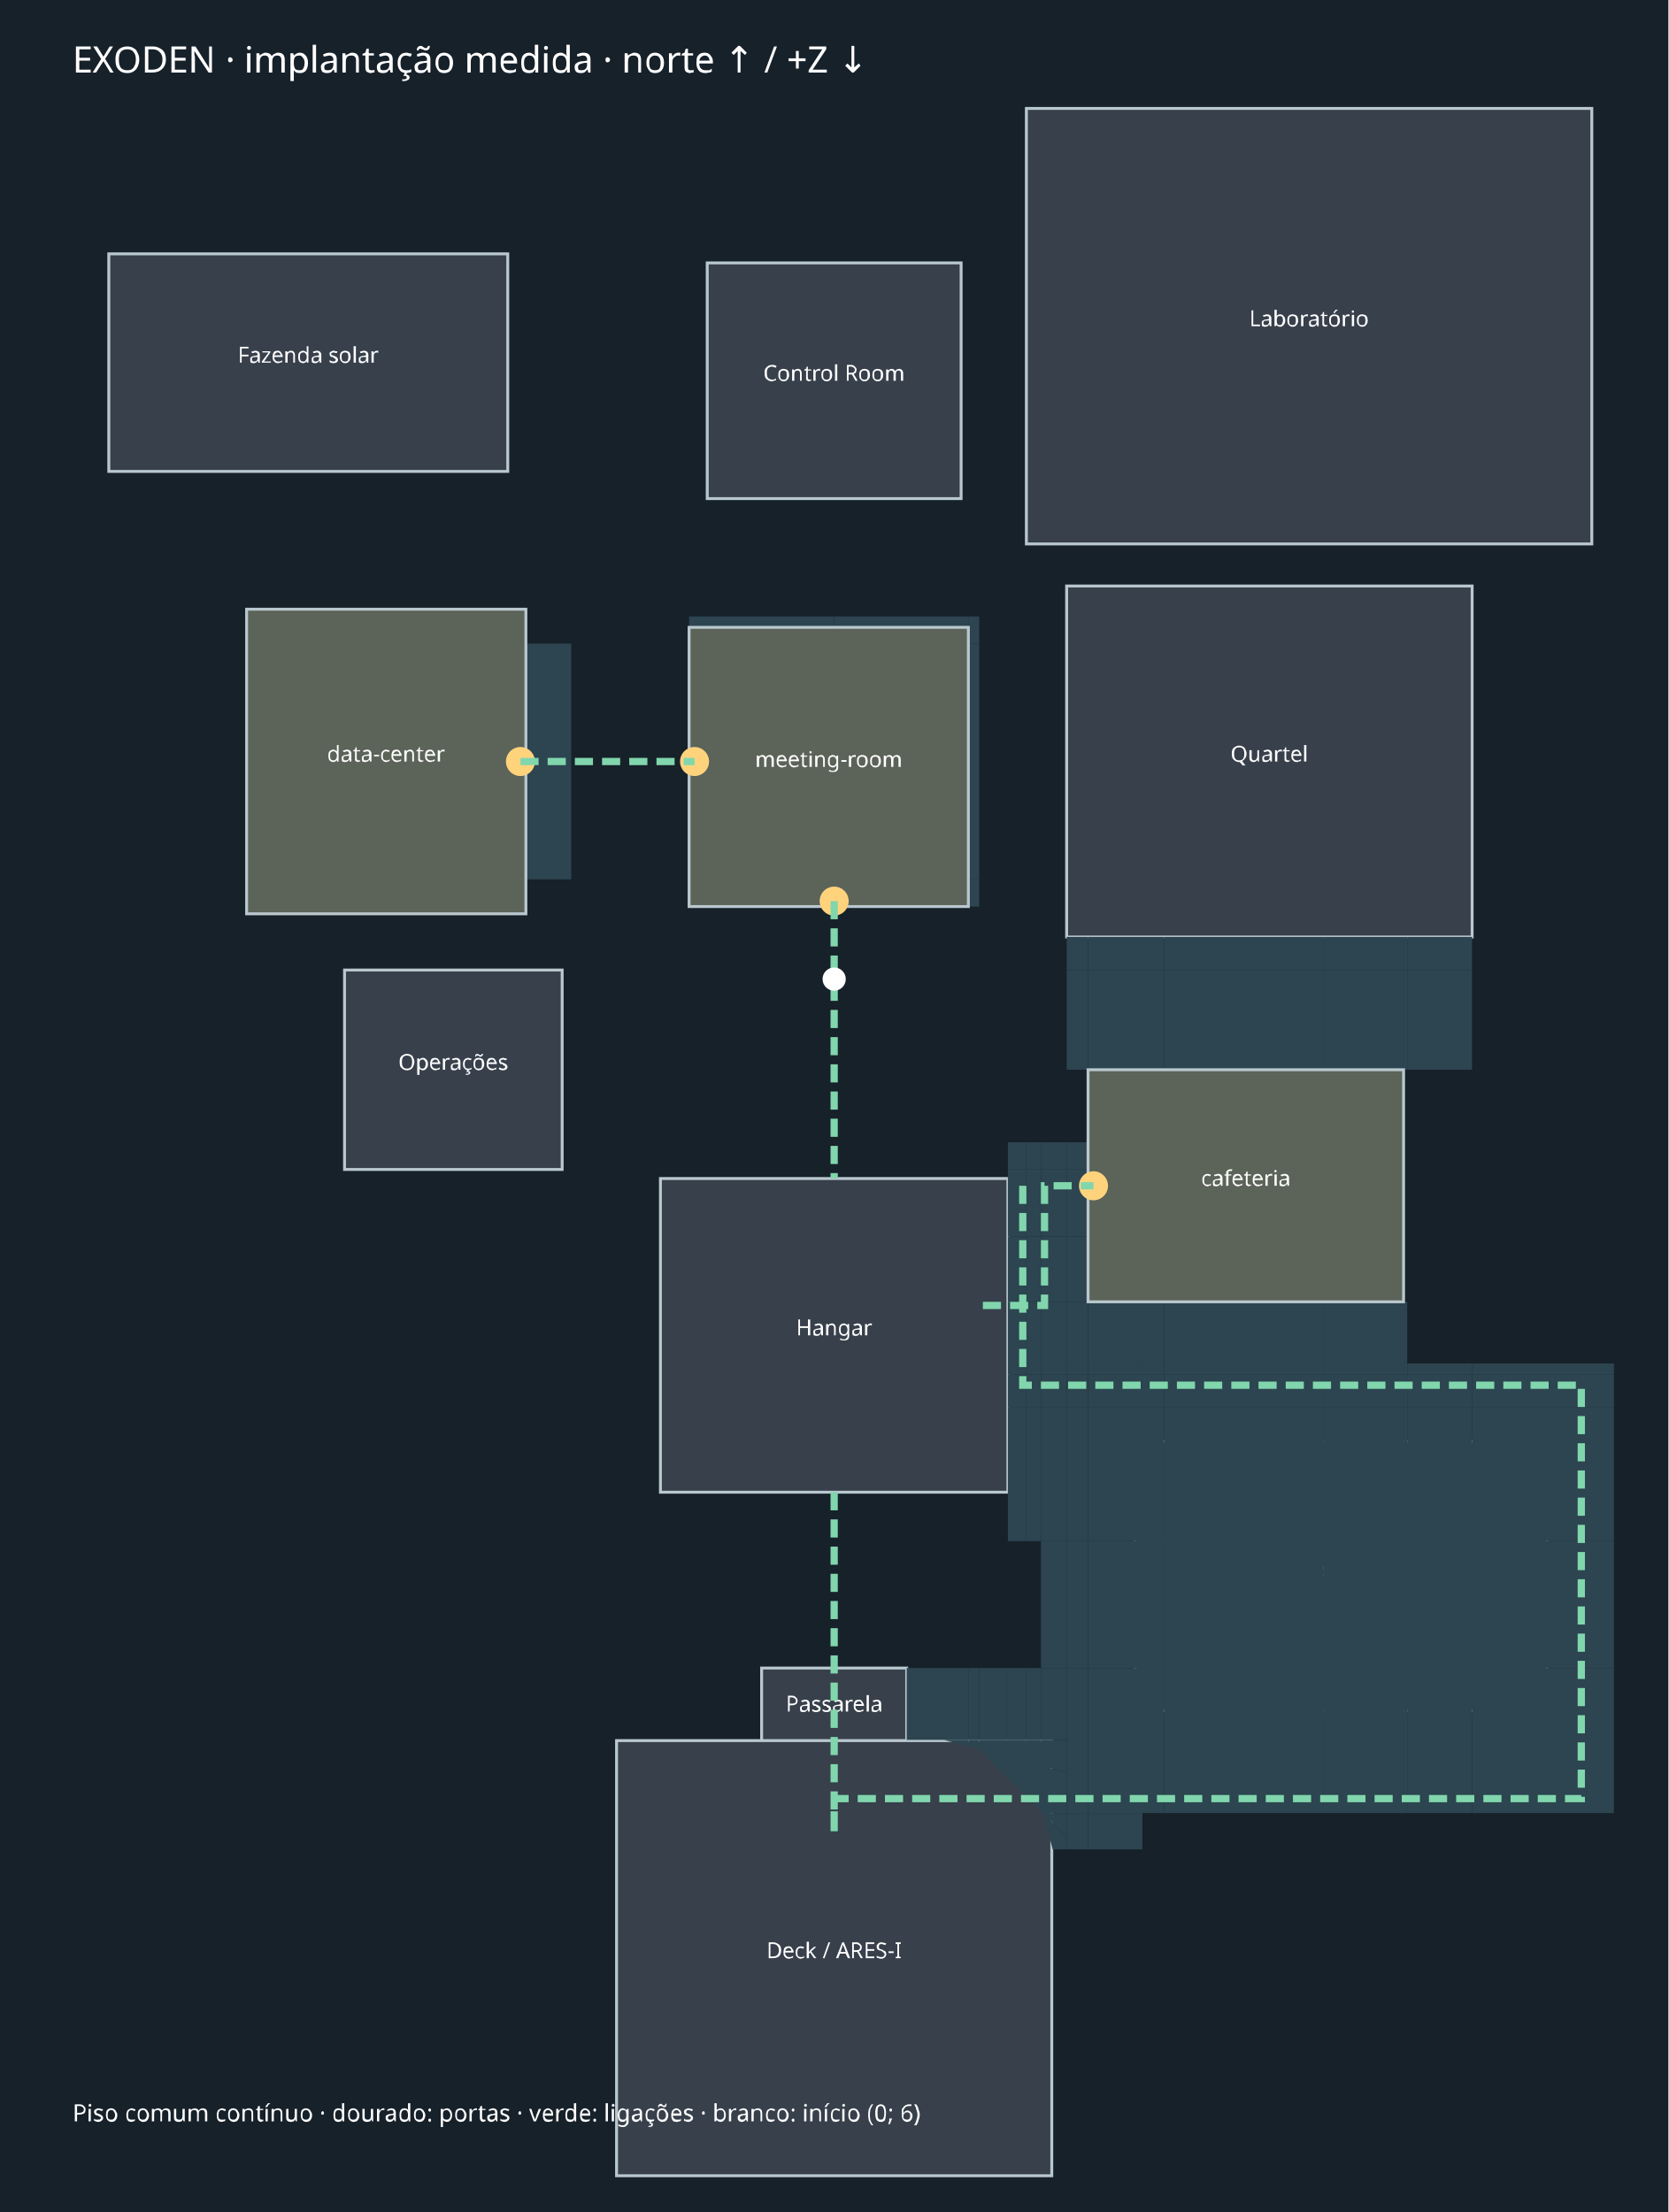
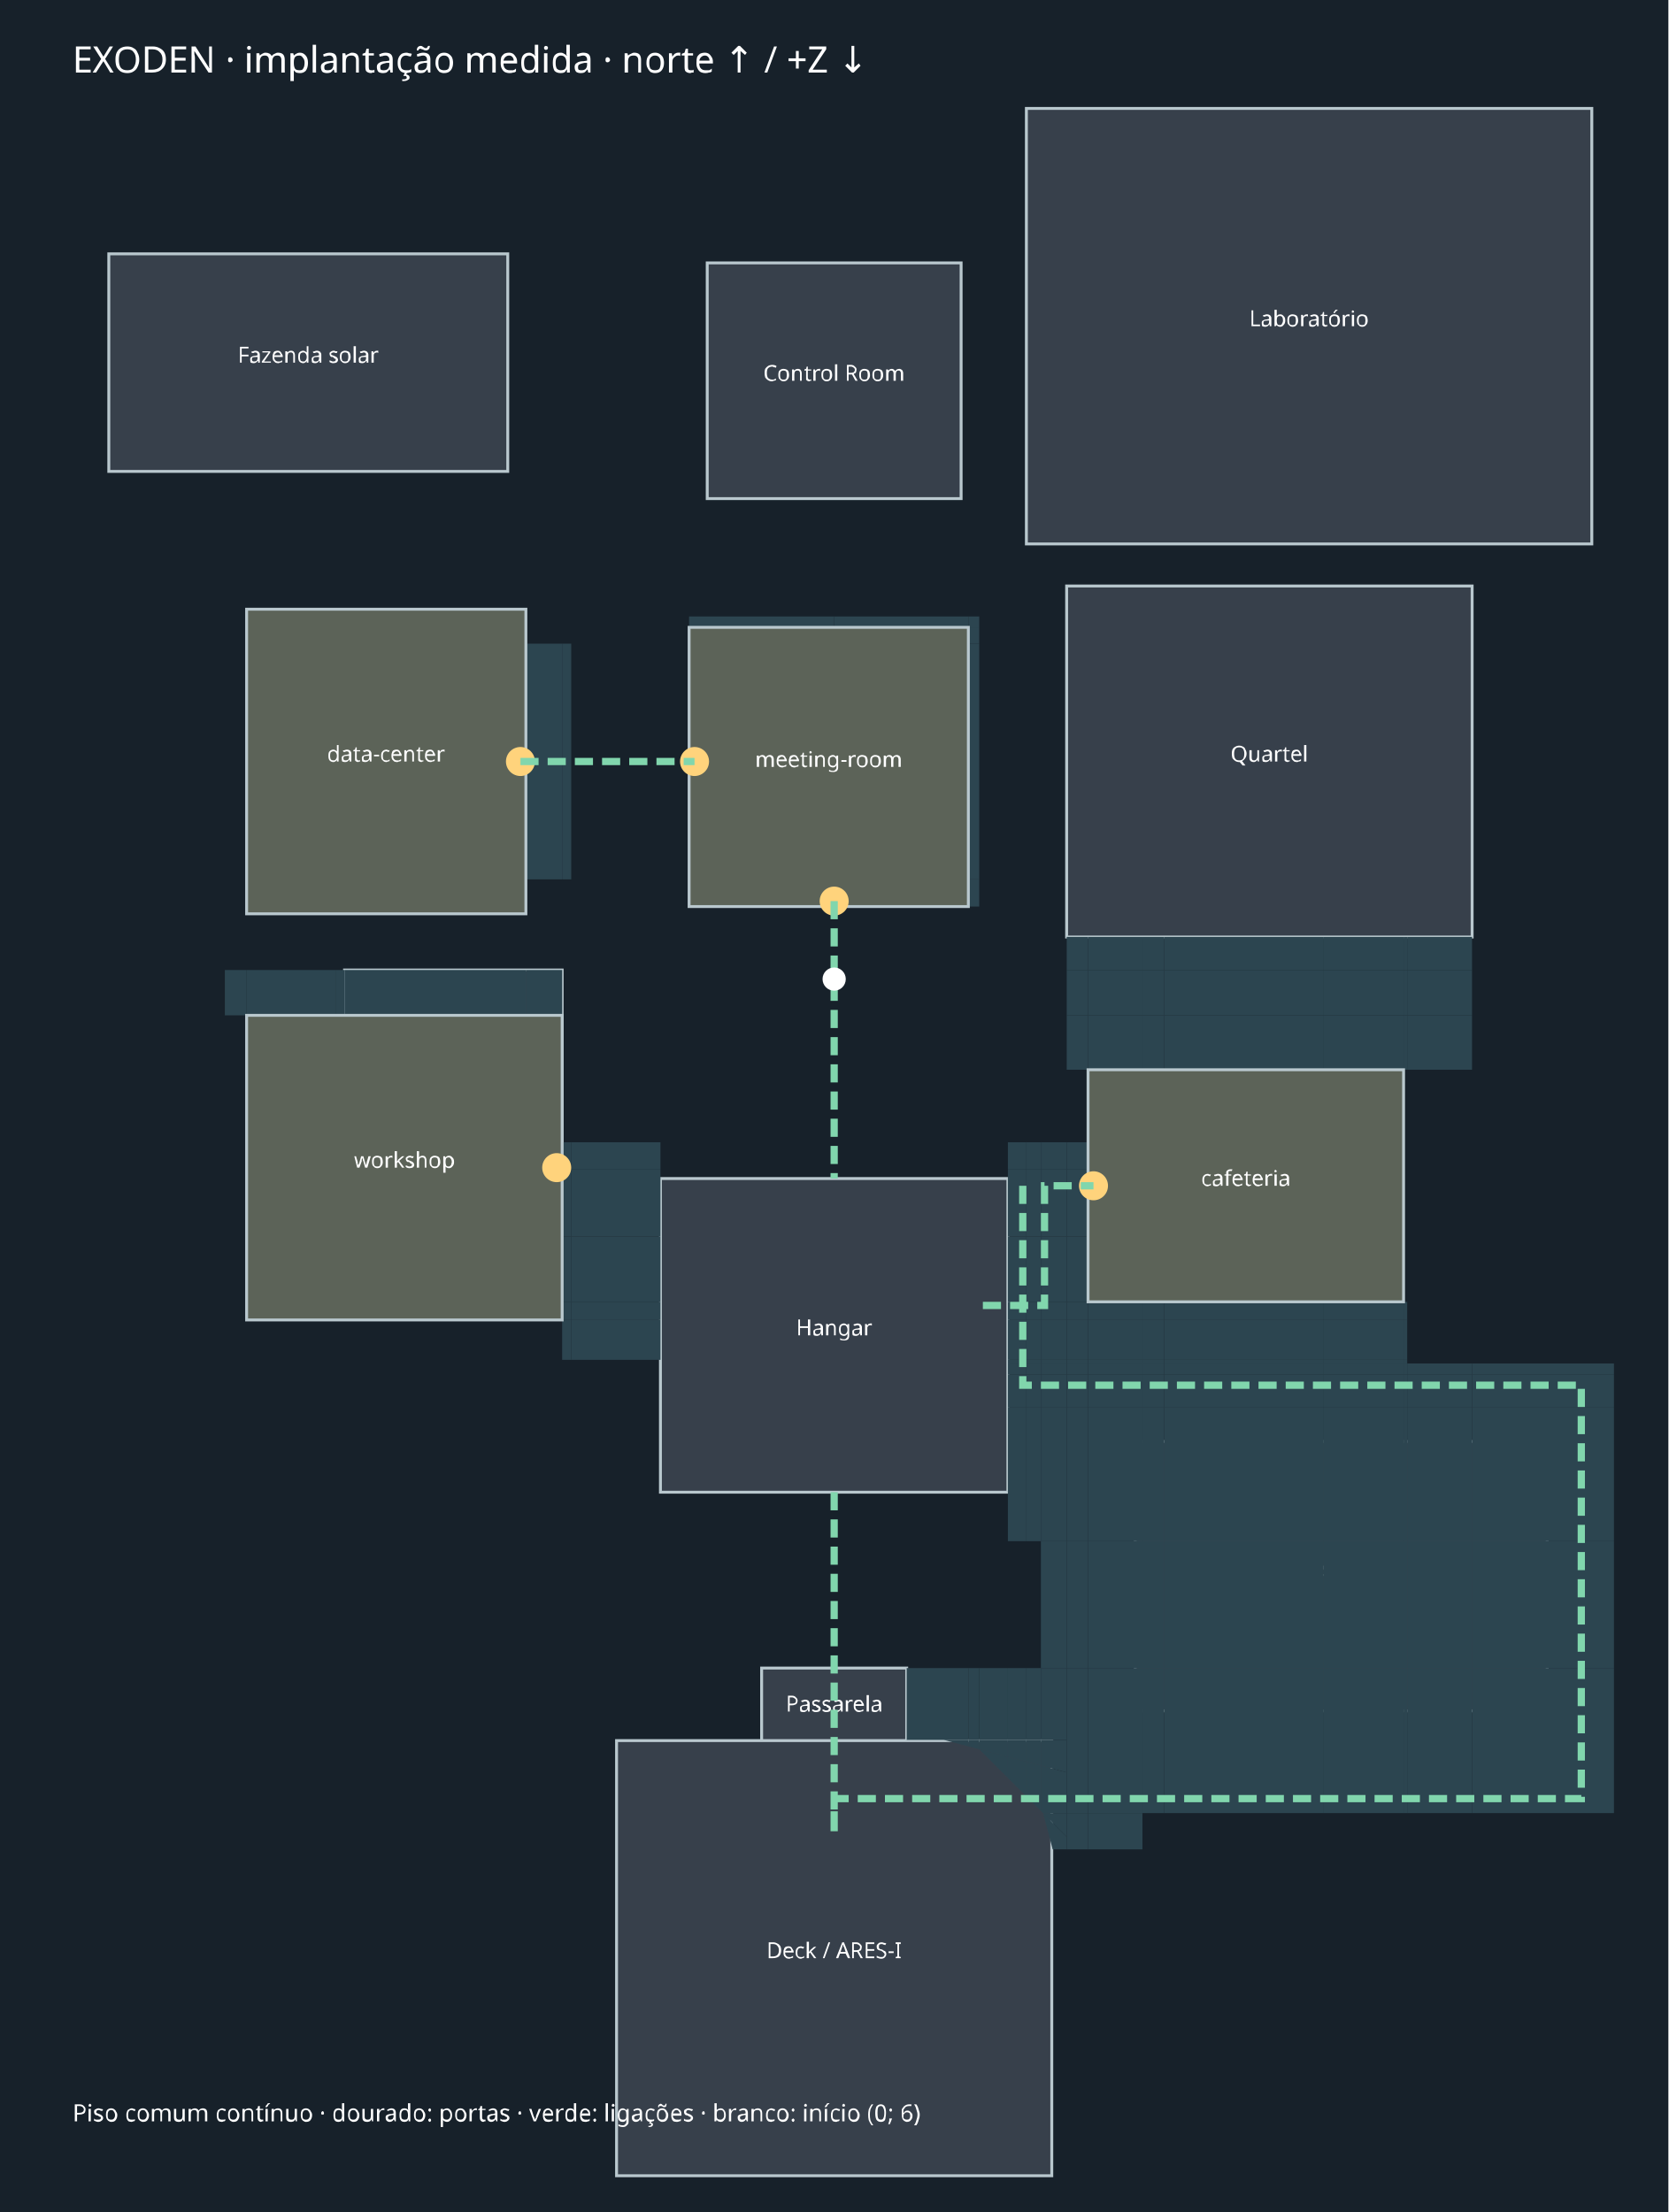
<svg xmlns="http://www.w3.org/2000/svg" viewBox="-23 -21 46 61" width="920" height="1220">
  <rect x="-23" y="-21" width="46" height="61" fill="#17212a" />
  <g font-family="sans-serif">
    <text x="-21" y="-19" fill="#fff" font-size="1">EXODEN · implantação medida · norte ↑ / +Z ↓</text>
    <rect x="-3.5" y="-13.75" width="7" height="6.5" fill="#37404b" stroke="#b9c8ce" stroke-width=".08" />
    <text x="0" y="-10.5" text-anchor="middle" font-size=".6" fill="#fff">Control Room</text>
    <rect x="5.3" y="-18.01" width="15.59" height="12.01" fill="#37404b" stroke="#b9c8ce" stroke-width=".08" />
    <text x="13.095" y="-12.005" text-anchor="middle" font-size=".6" fill="#fff">Laboratório</text>
    <rect x="6.41" y="-4.84" width="11.18" height="9.68" fill="#37404b" stroke="#b9c8ce" stroke-width=".08" />
    <text x="12" y="0" text-anchor="middle" font-size=".6" fill="#fff">Quartel</text>
    <rect x="-13.5" y="5.75" width="6" height="5.5" fill="#37404b" stroke="#b9c8ce" stroke-width=".08" />
    <text x="-10.5" y="8.5" text-anchor="middle" font-size=".6" fill="#fff">Operações</text>
    <rect x="-4.79" y="11.5" width="9.58" height="8.65" fill="#37404b" stroke="#b9c8ce" stroke-width=".08" />
    <text x="0" y="15.825" text-anchor="middle" font-size=".6" fill="#fff">Hangar</text>
    <rect x="8.3" y="18.75" width="11.36" height="7.43" fill="#37404b" stroke="#b9c8ce" stroke-width=".08" />
    <text x="13.98" y="22.465" text-anchor="middle" font-size=".6" fill="#fff">Estufa</text>
    <rect x="-20" y="-14" width="11" height="6" fill="#37404b" stroke="#b9c8ce" stroke-width=".08" />
    <text x="-14.5" y="-11" text-anchor="middle" font-size=".6" fill="#fff">Fazenda solar</text>
    <rect x="-2" y="25" width="4" height="2.4" fill="#37404b" stroke="#b9c8ce" stroke-width=".08" />
    <text x="0" y="26.2" text-anchor="middle" font-size=".6" fill="#fff">Passarela</text>
    <rect x="-6" y="27" width="12" height="12" fill="#37404b" stroke="#b9c8ce" stroke-width=".08" />
    <text x="0" y="33" text-anchor="middle" font-size=".6" fill="#fff">Deck / ARES-I</text>
+     <polygon points="-16.8,5.75 -16.2,5.75 -16.2,7 -16.8,7" fill="#2c4550" />
+     <polygon points="-16.2,-4.2 -16.2,-4.2 -16.2,-4 -16.2,-4" fill="#2c4550" />
+     <polygon points="-16.2,-4 -16.2,-4 -16.2,-3.7 -16.2,-3.7" fill="#2c4550" />
+     <polygon points="-16.2,-3.7 -16.2,-3.7 -16.2,-3.25 -16.2,-3.25" fill="#2c4550" />
+     <polygon points="-16.2,-3.25 -16.2,-3.25 -16.2,3.25 -16.2,3.25" fill="#2c4550" />
+     <polygon points="-16.2,3.25 -16.2,3.25 -16.2,4 -16.2,4" fill="#2c4550" />
+     <polygon points="-16.2,4 -16.2,4 -16.2,4.2 -16.2,4.2" fill="#2c4550" />
+     <polygon points="-16.2,5.75 -16.2,5.75 -16.2,7 -16.2,7" fill="#2c4550" />
    <polygon points="-16.2,-4.2 -13.75,-4.2 -13.75,-4 -16.2,-4" fill="#2c4550" />
    <polygon points="-16.2,-4 -13.75,-4 -13.75,-3.7 -16.2,-3.7" fill="#2c4550" />
    <polygon points="-16.2,-3.7 -13.75,-3.7 -13.75,-3.25 -16.2,-3.25" fill="#2c4550" />
    <polygon points="-16.2,-3.25 -13.75,-3.25 -13.75,3.25 -16.2,3.25" fill="#2c4550" />
    <polygon points="-16.2,3.25 -13.75,3.25 -13.75,4 -16.2,4" fill="#2c4550" />
    <polygon points="-16.2,4 -13.75,4 -13.75,4.2 -16.2,4.2" fill="#2c4550" />
-     <polygon points="-13.75,-4.2 -8.5,-4.2 -8.5,-4 -13.75,-4" fill="#2c4550" />
-     <polygon points="-13.75,-4 -8.5,-4 -8.5,-3.7 -13.75,-3.7" fill="#2c4550" />
-     <polygon points="-13.75,-3.7 -8.5,-3.7 -8.5,-3.25 -13.75,-3.25" fill="#2c4550" />
-     <polygon points="-13.75,-3.25 -8.5,-3.25 -8.5,3.25 -13.75,3.25" fill="#2c4550" />
-     <polygon points="-13.75,3.25 -8.5,3.25 -8.5,4 -13.75,4" fill="#2c4550" />
-     <polygon points="-13.75,4 -8.5,4 -8.5,4.2 -13.75,4.2" fill="#2c4550" />
-     <polygon points="-8.5,-3.25 -7.25,-3.25 -7.25,3.25 -8.5,3.25" fill="#2c4550" />
+     <polygon points="-16.2,5.75 -13.75,5.75 -13.75,7 -16.2,7" fill="#2c4550" />
+     <polygon points="-16.2,7 -13.75,7 -13.75,8.5 -16.2,8.5" fill="#2c4550" />
+     <polygon points="-16.2,8.5 -13.75,8.5 -13.75,10.5 -16.2,10.5" fill="#2c4550" />
+     <polygon points="-16.2,10.5 -13.75,10.5 -13.75,11.25 -16.2,11.25" fill="#2c4550" />
+     <polygon points="-16.2,11.25 -13.75,11.25 -13.75,13.1 -16.2,13.1" fill="#2c4550" />
+     <polygon points="-16.2,13.1 -13.75,13.1 -13.75,14.9 -16.2,14.9" fill="#2c4550" />
+     <polygon points="-16.2,14.9 -13.75,14.9 -13.75,15.4 -16.2,15.4" fill="#2c4550" />
+     <polygon points="-13.75,-4.2 -13.5,-4.2 -13.5,-4 -13.75,-4" fill="#2c4550" />
+     <polygon points="-13.75,-4 -13.5,-4 -13.5,-3.7 -13.75,-3.7" fill="#2c4550" />
+     <polygon points="-13.75,-3.7 -13.5,-3.7 -13.5,-3.25 -13.75,-3.25" fill="#2c4550" />
+     <polygon points="-13.75,-3.25 -13.5,-3.25 -13.5,3.25 -13.75,3.25" fill="#2c4550" />
+     <polygon points="-13.75,3.25 -13.5,3.25 -13.5,4 -13.75,4" fill="#2c4550" />
+     <polygon points="-13.75,4 -13.5,4 -13.5,4.2 -13.75,4.2" fill="#2c4550" />
+     <polygon points="-13.75,5.75 -13.5,5.75 -13.5,7 -13.75,7" fill="#2c4550" />
+     <polygon points="-13.75,7 -13.5,7 -13.5,8.5 -13.75,8.5" fill="#2c4550" />
+     <polygon points="-13.75,8.5 -13.5,8.5 -13.5,10.5 -13.75,10.5" fill="#2c4550" />
+     <polygon points="-13.75,10.5 -13.5,10.5 -13.5,11.25 -13.75,11.25" fill="#2c4550" />
+     <polygon points="-13.75,11.25 -13.5,11.25 -13.5,13.1 -13.75,13.1" fill="#2c4550" />
+     <polygon points="-13.75,13.1 -13.5,13.1 -13.5,14.9 -13.75,14.9" fill="#2c4550" />
+     <polygon points="-13.75,14.9 -13.5,14.9 -13.5,15.4 -13.75,15.4" fill="#2c4550" />
+     <polygon points="-13.5,-4.2 -8.5,-4.2 -8.5,-4 -13.5,-4" fill="#2c4550" />
+     <polygon points="-13.5,-4 -8.5,-4 -8.5,-3.7 -13.5,-3.7" fill="#2c4550" />
+     <polygon points="-13.5,-3.7 -8.5,-3.7 -8.5,-3.25 -13.5,-3.25" fill="#2c4550" />
+     <polygon points="-13.5,-3.25 -8.5,-3.25 -8.5,3.25 -13.5,3.25" fill="#2c4550" />
+     <polygon points="-13.5,3.25 -8.5,3.25 -8.5,4 -13.5,4" fill="#2c4550" />
+     <polygon points="-13.5,4 -8.5,4 -8.5,4.2 -13.5,4.2" fill="#2c4550" />
+     <polygon points="-13.5,5.75 -8.5,5.75 -8.5,7 -13.5,7" fill="#2c4550" />
+     <polygon points="-13.5,7 -8.5,7 -8.5,8.5 -13.5,8.5" fill="#2c4550" />
+     <polygon points="-13.5,8.5 -8.5,8.5 -8.5,10.5 -13.5,10.5" fill="#2c4550" />
+     <polygon points="-13.5,10.5 -8.5,10.5 -8.5,11.25 -13.5,11.25" fill="#2c4550" />
+     <polygon points="-13.5,11.25 -8.5,11.25 -8.5,13.1 -13.5,13.1" fill="#2c4550" />
+     <polygon points="-13.5,13.1 -8.5,13.1 -8.5,14.9 -13.5,14.9" fill="#2c4550" />
+     <polygon points="-13.5,14.9 -8.5,14.9 -8.5,15.4 -13.5,15.4" fill="#2c4550" />
+     <polygon points="-8.5,-3.25 -7.5,-3.25 -7.5,3.25 -8.5,3.25" fill="#2c4550" />
+     <polygon points="-8.5,5.75 -7.5,5.75 -7.5,7 -8.5,7" fill="#2c4550" />
+     <polygon points="-8.5,7 -7.5,7 -7.5,8.5 -8.5,8.5" fill="#2c4550" />
+     <polygon points="-8.5,8.5 -7.5,8.5 -7.5,10.5 -8.5,10.5" fill="#2c4550" />
+     <polygon points="-8.5,10.5 -7.5,10.5 -7.5,11.25 -8.5,11.25" fill="#2c4550" />
+     <polygon points="-8.5,11.25 -7.5,11.25 -7.5,13.1 -8.5,13.1" fill="#2c4550" />
+     <polygon points="-8.5,13.1 -7.5,13.1 -7.5,14.9 -8.5,14.9" fill="#2c4550" />
+     <polygon points="-8.5,14.9 -7.5,14.9 -7.5,15.4 -8.5,15.4" fill="#2c4550" />
+     <polygon points="-7.5,-3.25 -7.25,-3.25 -7.25,3.25 -7.5,3.25" fill="#2c4550" />
+     <polygon points="-7.5,10.5 -7.25,10.5 -7.25,11.25 -7.5,11.25" fill="#2c4550" />
+     <polygon points="-7.5,11.25 -7.25,11.25 -7.25,13.1 -7.5,13.1" fill="#2c4550" />
+     <polygon points="-7.5,13.1 -7.25,13.1 -7.25,14.9 -7.5,14.9" fill="#2c4550" />
+     <polygon points="-7.5,14.9 -7.25,14.9 -7.25,15.4 -7.5,15.4" fill="#2c4550" />
+     <polygon points="-7.5,15.4 -7.25,15.4 -7.25,16.5 -7.5,16.5" fill="#2c4550" />
+     <polygon points="-7.25,10.5 -4.79,10.5 -4.79,11.25 -7.25,11.25" fill="#2c4550" />
+     <polygon points="-7.25,11.25 -4.79,11.25 -4.79,13.1 -7.25,13.1" fill="#2c4550" />
+     <polygon points="-7.25,13.1 -4.79,13.1 -4.79,14.9 -7.25,14.9" fill="#2c4550" />
+     <polygon points="-7.25,14.9 -4.79,14.9 -4.79,15.4 -7.25,15.4" fill="#2c4550" />
+     <polygon points="-7.25,15.4 -4.79,15.4 -4.79,16.5 -7.25,16.5" fill="#2c4550" />
    <polygon points="-4,-4 0,-4 0,-3.7 -4,-3.7" fill="#2c4550" />
    <polygon points="-4,-3.7 0,-3.7 0,-3.25 -4,-3.25" fill="#2c4550" />
    <polygon points="-4,-3.25 0,-3.25 0,3.25 -4,3.25" fill="#2c4550" />
    <polygon points="-4,3.25 0,3.25 0,4 -4,4" fill="#2c4550" />
    <polygon points="0,-4 3.7,-4 3.7,-3.7 0,-3.7" fill="#2c4550" />
    <polygon points="0,-3.7 3.7,-3.7 3.7,-3.25 0,-3.25" fill="#2c4550" />
    <polygon points="0,-3.25 3.7,-3.25 3.7,3.25 0,3.25" fill="#2c4550" />
    <polygon points="0,3.25 3.7,3.25 3.7,4 0,4" fill="#2c4550" />
    <polygon points="2,25 3.7,25 3.7,26.98 2,26.98" fill="#2c4550" />
    <polygon points="3.7,26.98 3.7,27.16 3.02,26.98" fill="#2c4550" />
    <polygon points="3.7,-4 4,-4 4,-3.7 3.7,-3.7" fill="#2c4550" />
    <polygon points="3.7,-3.7 4,-3.7 4,-3.25 3.7,-3.25" fill="#2c4550" />
    <polygon points="3.7,-3.25 4,-3.25 4,3.25 3.7,3.25" fill="#2c4550" />
    <polygon points="3.7,3.25 4,3.25 4,4 3.7,4" fill="#2c4550" />
    <polygon points="3.7,25 4,25 4,26.98 3.7,26.98" fill="#2c4550" />
    <polygon points="4,26.98 4,27.239 3.7,27.16 3.7,26.98" fill="#2c4550" />
    <polygon points="4,27.239 4,27.241 3.998,27.239" fill="#2c4550" />
    <polygon points="4,25 4.79,25 4.79,26.98 4,26.98" fill="#2c4550" />
    <polygon points="4.79,26.98 4.79,27.448 4,27.239 4,26.98" fill="#2c4550" />
    <polygon points="4.79,27.448 4.79,28.031 4,27.241 4,27.239" fill="#2c4550" />
    <polygon points="4.79,10.5 5.3,10.5 5.3,11.25 4.79,11.25" fill="#2c4550" />
    <polygon points="4.79,11.25 5.3,11.25 5.3,13.1 4.79,13.1" fill="#2c4550" />
    <polygon points="4.79,13.1 5.3,13.1 5.3,14.9 4.79,14.9" fill="#2c4550" />
-     <polygon points="4.79,14.9 5.3,14.9 5.3,16.6 4.79,16.6" fill="#2c4550" />
+     <polygon points="4.79,14.9 5.3,14.9 5.3,15.4 4.79,15.4" fill="#2c4550" />
+     <polygon points="4.79,15.4 5.3,15.4 5.3,16.5 4.79,16.5" fill="#2c4550" />
+     <polygon points="4.79,16.5 5.3,16.5 5.3,16.6 4.79,16.6" fill="#2c4550" />
    <polygon points="4.79,16.6 5.3,16.6 5.3,16.9 4.79,16.9" fill="#2c4550" />
    <polygon points="4.79,16.9 5.3,16.9 5.3,17.8 4.79,17.8" fill="#2c4550" />
    <polygon points="4.79,17.8 5.3,17.8 5.3,21.5 4.79,21.5" fill="#2c4550" />
    <polygon points="4.79,25 5.3,25 5.3,26.98 4.79,26.98" fill="#2c4550" />
    <polygon points="5.3,26.98 5.3,27.583 4.79,27.448 4.79,26.98" fill="#2c4550" />
    <polygon points="5.3,27.583 5.3,28.541 4.79,28.031 4.79,27.448" fill="#2c4550" />
    <polygon points="5.3,10.5 5.7,10.5 5.7,11.25 5.3,11.25" fill="#2c4550" />
    <polygon points="5.3,11.25 5.7,11.25 5.7,13.1 5.3,13.1" fill="#2c4550" />
    <polygon points="5.3,13.1 5.7,13.1 5.7,14.9 5.3,14.9" fill="#2c4550" />
-     <polygon points="5.3,14.9 5.7,14.9 5.7,16.6 5.3,16.6" fill="#2c4550" />
+     <polygon points="5.3,14.9 5.7,14.9 5.7,15.4 5.3,15.4" fill="#2c4550" />
+     <polygon points="5.3,15.4 5.7,15.4 5.7,16.5 5.3,16.5" fill="#2c4550" />
+     <polygon points="5.3,16.5 5.7,16.5 5.7,16.6 5.3,16.6" fill="#2c4550" />
    <polygon points="5.3,16.6 5.7,16.6 5.7,16.9 5.3,16.9" fill="#2c4550" />
    <polygon points="5.3,16.9 5.7,16.9 5.7,17.8 5.3,17.8" fill="#2c4550" />
    <polygon points="5.3,17.8 5.7,17.8 5.7,21.5 5.3,21.5" fill="#2c4550" />
    <polygon points="5.3,25 5.7,25 5.7,26.98 5.3,26.98" fill="#2c4550" />
    <polygon points="5.7,26.98 5.7,27.689 5.3,27.583 5.3,26.98" fill="#2c4550" />
    <polygon points="5.7,27.689 5.7,28.941 5.3,28.541 5.3,27.583" fill="#2c4550" />
    <polygon points="5.7,10.5 6.412,10.5 6.412,11.25 5.7,11.25" fill="#2c4550" />
    <polygon points="5.7,11.25 6.412,11.25 6.412,13.1 5.7,13.1" fill="#2c4550" />
    <polygon points="5.7,13.1 6.412,13.1 6.412,14.9 5.7,14.9" fill="#2c4550" />
-     <polygon points="5.7,14.9 6.412,14.9 6.412,16.6 5.7,16.6" fill="#2c4550" />
+     <polygon points="5.7,14.9 6.412,14.9 6.412,15.4 5.7,15.4" fill="#2c4550" />
+     <polygon points="5.7,15.4 6.412,15.4 6.412,16.5 5.7,16.5" fill="#2c4550" />
+     <polygon points="5.7,16.5 6.412,16.5 6.412,16.6 5.7,16.6" fill="#2c4550" />
    <polygon points="5.7,16.6 6.412,16.6 6.412,16.9 5.7,16.9" fill="#2c4550" />
    <polygon points="5.7,16.9 6.412,16.9 6.412,17.8 5.7,17.8" fill="#2c4550" />
    <polygon points="5.7,17.8 6.412,17.8 6.412,21.5 5.7,21.5" fill="#2c4550" />
    <polygon points="5.7,21.5 6.412,21.5 6.412,25 5.7,25" fill="#2c4550" />
    <polygon points="5.7,25 6.412,25 6.412,26.98 5.7,26.98" fill="#2c4550" />
    <polygon points="6.412,26.98 6.412,27.878 5.7,27.689 5.7,26.98" fill="#2c4550" />
    <polygon points="6.412,27.878 6.412,29 5.759,29 5.7,28.941 5.7,27.689" fill="#2c4550" />
    <polygon points="5.759,29 6.412,29 6.412,29.653" fill="#2c4550" />
    <polygon points="5.761,29.002 6.412,29.653 6.412,30 6.025,30" fill="#2c4550" />
    <polygon points="6.02,29.98 6.025,30 6.02,30" fill="#2c4550" />
    <polygon points="6.412,4.838 7,4.838 7,5.75 6.412,5.75" fill="#2c4550" />
-     <polygon points="6.412,5.75 7,5.75 7,8.5 6.412,8.5" fill="#2c4550" />
+     <polygon points="6.412,5.75 7,5.75 7,7 6.412,7" fill="#2c4550" />
+     <polygon points="6.412,7 7,7 7,8.5 6.412,8.5" fill="#2c4550" />
    <polygon points="6.412,10.5 7,10.5 7,11.25 6.412,11.25" fill="#2c4550" />
    <polygon points="6.412,11.25 7,11.25 7,13.1 6.412,13.1" fill="#2c4550" />
    <polygon points="6.412,13.1 7,13.1 7,14.9 6.412,14.9" fill="#2c4550" />
-     <polygon points="6.412,14.9 7,14.9 7,16.6 6.412,16.6" fill="#2c4550" />
+     <polygon points="6.412,14.9 7,14.9 7,15.4 6.412,15.4" fill="#2c4550" />
+     <polygon points="6.412,15.4 7,15.4 7,16.5 6.412,16.5" fill="#2c4550" />
+     <polygon points="6.412,16.5 7,16.5 7,16.6 6.412,16.6" fill="#2c4550" />
    <polygon points="6.412,16.6 7,16.6 7,16.9 6.412,16.9" fill="#2c4550" />
    <polygon points="6.412,16.9 7,16.9 7,17.8 6.412,17.8" fill="#2c4550" />
    <polygon points="6.412,17.8 7,17.8 7,21.5 6.412,21.5" fill="#2c4550" />
    <polygon points="6.412,21.5 7,21.5 7,25 6.412,25" fill="#2c4550" />
    <polygon points="6.412,25 7,25 7,29 6.412,29" fill="#2c4550" />
    <polygon points="6.412,29 7,29 7,30 6.412,30" fill="#2c4550" />
    <polygon points="7,4.838 7.5,4.838 7.5,5.75 7,5.75" fill="#2c4550" />
-     <polygon points="7,5.75 7.5,5.75 7.5,8.5 7,8.5" fill="#2c4550" />
+     <polygon points="7,5.75 7.5,5.75 7.5,7 7,7" fill="#2c4550" />
+     <polygon points="7,7 7.5,7 7.5,8.5 7,8.5" fill="#2c4550" />
    <polygon points="7,8.5 7.5,8.5 7.5,10.5 7,10.5" fill="#2c4550" />
    <polygon points="7,10.5 7.5,10.5 7.5,11.25 7,11.25" fill="#2c4550" />
    <polygon points="7,11.25 7.5,11.25 7.5,13.1 7,13.1" fill="#2c4550" />
    <polygon points="7,13.1 7.5,13.1 7.5,14.9 7,14.9" fill="#2c4550" />
-     <polygon points="7,14.9 7.5,14.9 7.5,16.6 7,16.6" fill="#2c4550" />
+     <polygon points="7,14.9 7.5,14.9 7.5,15.4 7,15.4" fill="#2c4550" />
+     <polygon points="7,15.4 7.5,15.4 7.5,16.5 7,16.5" fill="#2c4550" />
+     <polygon points="7,16.5 7.5,16.5 7.5,16.6 7,16.6" fill="#2c4550" />
    <polygon points="7,16.6 7.5,16.6 7.5,16.9 7,16.9" fill="#2c4550" />
    <polygon points="7,16.9 7.5,16.9 7.5,17.8 7,17.8" fill="#2c4550" />
    <polygon points="7,17.8 7.5,17.8 7.5,21.5 7,21.5" fill="#2c4550" />
    <polygon points="7,21.5 7.5,21.5 7.5,25 7,25" fill="#2c4550" />
    <polygon points="7,25 7.5,25 7.5,29 7,29" fill="#2c4550" />
    <polygon points="7,29 7.5,29 7.5,30 7,30" fill="#2c4550" />
    <polygon points="7.5,4.838 8.5,4.838 8.5,5.75 7.5,5.75" fill="#2c4550" />
-     <polygon points="7.5,5.75 8.5,5.75 8.5,8.5 7.5,8.5" fill="#2c4550" />
+     <polygon points="7.5,5.75 8.5,5.75 8.5,7 7.5,7" fill="#2c4550" />
+     <polygon points="7.5,7 8.5,7 8.5,8.5 7.5,8.5" fill="#2c4550" />
    <polygon points="7.5,8.5 8.5,8.5 8.5,10.5 7.5,10.5" fill="#2c4550" />
    <polygon points="7.5,10.5 8.5,10.5 8.5,11.25 7.5,11.25" fill="#2c4550" />
    <polygon points="7.5,11.25 8.5,11.25 8.5,13.1 7.5,13.1" fill="#2c4550" />
    <polygon points="7.5,13.1 8.5,13.1 8.5,14.9 7.5,14.9" fill="#2c4550" />
-     <polygon points="7.5,14.9 8.5,14.9 8.5,16.6 7.5,16.6" fill="#2c4550" />
+     <polygon points="7.5,14.9 8.5,14.9 8.5,15.4 7.5,15.4" fill="#2c4550" />
+     <polygon points="7.5,15.4 8.5,15.4 8.5,16.5 7.5,16.5" fill="#2c4550" />
+     <polygon points="7.5,16.5 8.5,16.5 8.5,16.6 7.5,16.6" fill="#2c4550" />
    <polygon points="7.5,16.6 8.5,16.6 8.5,16.9 7.5,16.9" fill="#2c4550" />
    <polygon points="7.5,16.9 8.5,16.9 8.5,17.8 7.5,17.8" fill="#2c4550" />
    <polygon points="7.5,17.8 8.5,17.8 8.5,21.5 7.5,21.5" fill="#2c4550" />
    <polygon points="7.5,21.5 8.5,21.5 8.5,25 7.5,25" fill="#2c4550" />
    <polygon points="7.5,25 8.5,25 8.5,29 7.5,29" fill="#2c4550" />
    <polygon points="7.5,29 8.5,29 8.5,30 7.5,30" fill="#2c4550" />
    <polygon points="8.5,4.838 9.1,4.838 9.1,5.75 8.5,5.75" fill="#2c4550" />
-     <polygon points="8.5,5.75 9.1,5.75 9.1,8.5 8.5,8.5" fill="#2c4550" />
+     <polygon points="8.5,5.75 9.1,5.75 9.1,7 8.5,7" fill="#2c4550" />
+     <polygon points="8.5,7 9.1,7 9.1,8.5 8.5,8.5" fill="#2c4550" />
    <polygon points="8.5,8.5 9.1,8.5 9.1,10.5 8.5,10.5" fill="#2c4550" />
    <polygon points="8.5,10.5 9.1,10.5 9.1,11.25 8.5,11.25" fill="#2c4550" />
    <polygon points="8.5,11.25 9.1,11.25 9.1,13.1 8.5,13.1" fill="#2c4550" />
    <polygon points="8.5,13.1 9.1,13.1 9.1,14.9 8.5,14.9" fill="#2c4550" />
-     <polygon points="8.5,14.9 9.1,14.9 9.1,16.6 8.5,16.6" fill="#2c4550" />
+     <polygon points="8.5,14.9 9.1,14.9 9.1,15.4 8.5,15.4" fill="#2c4550" />
+     <polygon points="8.5,15.4 9.1,15.4 9.1,16.5 8.5,16.5" fill="#2c4550" />
+     <polygon points="8.5,16.5 9.1,16.5 9.1,16.6 8.5,16.6" fill="#2c4550" />
    <polygon points="8.5,16.6 9.1,16.6 9.1,16.9 8.5,16.9" fill="#2c4550" />
    <polygon points="8.5,16.9 9.1,16.9 9.1,17.8 8.5,17.8" fill="#2c4550" />
    <polygon points="8.5,17.8 9.1,17.8 9.1,21.5 8.5,21.5" fill="#2c4550" />
    <polygon points="8.5,21.5 9.1,21.5 9.1,25 8.5,25" fill="#2c4550" />
    <polygon points="8.5,25 9.1,25 9.1,29 8.5,29" fill="#2c4550" />
    <polygon points="9.1,4.838 13.5,4.838 13.5,5.75 9.1,5.75" fill="#2c4550" />
-     <polygon points="9.1,5.75 13.5,5.75 13.5,8.5 9.1,8.5" fill="#2c4550" />
+     <polygon points="9.1,5.75 13.5,5.75 13.5,7 9.1,7" fill="#2c4550" />
+     <polygon points="9.1,7 13.5,7 13.5,8.5 9.1,8.5" fill="#2c4550" />
    <polygon points="9.1,8.5 13.5,8.5 13.5,10.5 9.1,10.5" fill="#2c4550" />
    <polygon points="9.1,10.5 13.5,10.5 13.5,11.25 9.1,11.25" fill="#2c4550" />
    <polygon points="9.1,11.25 13.5,11.25 13.5,13.1 9.1,13.1" fill="#2c4550" />
    <polygon points="9.1,13.1 13.5,13.1 13.5,14.9 9.1,14.9" fill="#2c4550" />
-     <polygon points="9.1,14.9 13.5,14.9 13.5,16.6 9.1,16.6" fill="#2c4550" />
+     <polygon points="9.1,14.9 13.5,14.9 13.5,15.4 9.1,15.4" fill="#2c4550" />
+     <polygon points="9.1,15.4 13.5,15.4 13.5,16.5 9.1,16.5" fill="#2c4550" />
+     <polygon points="9.1,16.5 13.5,16.5 13.5,16.6 9.1,16.6" fill="#2c4550" />
    <polygon points="9.1,16.6 13.5,16.6 13.5,16.9 9.1,16.9" fill="#2c4550" />
    <polygon points="9.1,16.9 13.5,16.9 13.5,17.8 9.1,17.8" fill="#2c4550" />
    <polygon points="9.1,17.8 13.5,17.8 13.5,21.5 9.1,21.5" fill="#2c4550" />
    <polygon points="9.1,21.5 13.5,21.5 13.5,25 9.1,25" fill="#2c4550" />
    <polygon points="9.1,25 13.5,25 13.5,29 9.1,29" fill="#2c4550" />
    <polygon points="13.5,4.838 15.7,4.838 15.7,5.75 13.5,5.75" fill="#2c4550" />
-     <polygon points="13.5,5.75 15.7,5.75 15.7,8.5 13.5,8.5" fill="#2c4550" />
+     <polygon points="13.5,5.75 15.7,5.75 15.7,7 13.5,7" fill="#2c4550" />
+     <polygon points="13.5,7 15.7,7 15.7,8.5 13.5,8.5" fill="#2c4550" />
    <polygon points="13.5,8.5 15.7,8.5 15.7,10.5 13.5,10.5" fill="#2c4550" />
    <polygon points="13.5,10.5 15.7,10.5 15.7,11.25 13.5,11.25" fill="#2c4550" />
    <polygon points="13.5,11.25 15.7,11.25 15.7,13.1 13.5,13.1" fill="#2c4550" />
    <polygon points="13.5,13.1 15.7,13.1 15.7,14.9 13.5,14.9" fill="#2c4550" />
-     <polygon points="13.5,14.9 15.7,14.9 15.7,16.6 13.5,16.6" fill="#2c4550" />
+     <polygon points="13.5,14.9 15.7,14.9 15.7,15.4 13.5,15.4" fill="#2c4550" />
+     <polygon points="13.5,15.4 15.7,15.4 15.7,16.5 13.5,16.5" fill="#2c4550" />
+     <polygon points="13.5,16.5 15.7,16.5 15.7,16.6 13.5,16.6" fill="#2c4550" />
    <polygon points="13.5,16.6 15.7,16.6 15.7,16.9 13.5,16.9" fill="#2c4550" />
    <polygon points="13.5,16.9 15.7,16.9 15.7,17.8 13.5,17.8" fill="#2c4550" />
    <polygon points="13.5,17.8 15.7,17.8 15.7,21.5 13.5,21.5" fill="#2c4550" />
    <polygon points="13.5,21.5 15.7,21.5 15.7,25 13.5,25" fill="#2c4550" />
    <polygon points="13.5,25 15.7,25 15.7,29 13.5,29" fill="#2c4550" />
    <polygon points="15.7,4.838 15.8,4.838 15.8,5.75 15.7,5.75" fill="#2c4550" />
-     <polygon points="15.7,5.75 15.8,5.75 15.8,8.5 15.7,8.5" fill="#2c4550" />
-     <polygon points="15.7,14.9 15.8,14.9 15.8,16.6 15.7,16.6" fill="#2c4550" />
+     <polygon points="15.7,5.75 15.8,5.75 15.8,7 15.7,7" fill="#2c4550" />
+     <polygon points="15.7,7 15.8,7 15.8,8.5 15.7,8.5" fill="#2c4550" />
+     <polygon points="15.7,14.9 15.8,14.9 15.8,15.4 15.7,15.4" fill="#2c4550" />
+     <polygon points="15.7,15.4 15.8,15.4 15.8,16.5 15.7,16.5" fill="#2c4550" />
+     <polygon points="15.7,16.5 15.8,16.5 15.8,16.6 15.7,16.6" fill="#2c4550" />
    <polygon points="15.7,16.6 15.8,16.6 15.8,16.9 15.7,16.9" fill="#2c4550" />
    <polygon points="15.7,16.9 15.8,16.9 15.8,17.8 15.7,17.8" fill="#2c4550" />
    <polygon points="15.7,17.8 15.8,17.8 15.8,21.5 15.7,21.5" fill="#2c4550" />
    <polygon points="15.7,21.5 15.8,21.5 15.8,25 15.7,25" fill="#2c4550" />
    <polygon points="15.7,25 15.8,25 15.8,29 15.7,29" fill="#2c4550" />
    <polygon points="15.8,4.838 17.587,4.838 17.587,5.75 15.8,5.75" fill="#2c4550" />
-     <polygon points="15.8,5.75 17.587,5.75 17.587,8.5 15.8,8.5" fill="#2c4550" />
+     <polygon points="15.8,5.75 17.587,5.75 17.587,7 15.8,7" fill="#2c4550" />
+     <polygon points="15.8,7 17.587,7 17.587,8.5 15.8,8.5" fill="#2c4550" />
    <polygon points="15.8,16.6 17.587,16.6 17.587,16.9 15.8,16.9" fill="#2c4550" />
    <polygon points="15.8,16.9 17.587,16.9 17.587,17.8 15.8,17.8" fill="#2c4550" />
    <polygon points="15.8,17.8 17.587,17.8 17.587,21.5 15.8,21.5" fill="#2c4550" />
    <polygon points="15.8,21.5 17.587,21.5 17.587,25 15.8,25" fill="#2c4550" />
    <polygon points="15.8,25 17.587,25 17.587,29 15.8,29" fill="#2c4550" />
    <polygon points="17.587,16.6 21.5,16.6 21.5,16.9 17.587,16.9" fill="#2c4550" />
    <polygon points="17.587,16.9 21.5,16.9 21.5,17.8 17.587,17.8" fill="#2c4550" />
    <polygon points="17.587,17.8 21.5,17.8 21.5,21.5 17.587,21.5" fill="#2c4550" />
    <polygon points="17.587,21.5 21.5,21.5 21.5,25 17.587,25" fill="#2c4550" />
    <polygon points="17.587,25 21.5,25 21.5,29 17.587,29" fill="#2c4550" />
    <rect x="-4" y="-3.7" width="7.7" height="7.7" fill="#5c6358" stroke="#b9c8ce" stroke-width=".08" />
    <text x="-0.15" y="0.15" text-anchor="middle" font-size=".6" fill="#fff">meeting-room</text>
    <circle cx="-3.85" cy="8.326672684688674e-16" r=".4" fill="#ffd37c" />
    <circle cx="8.326672684688674e-16" cy="3.85" r=".4" fill="#ffd37c" />
    <rect x="-16.2" y="-4.2" width="7.7" height="8.4" fill="#5c6358" stroke="#b9c8ce" stroke-width=".08" />
    <text x="-12.35" y="0" text-anchor="middle" font-size=".6" fill="#fff">data-center</text>
    <circle cx="-8.65" cy="8.326672684688674e-16" r=".4" fill="#ffd37c" />
    <rect x="7" y="8.5" width="8.7" height="6.4" fill="#5c6358" stroke="#b9c8ce" stroke-width=".08" />
    <text x="11.35" y="11.7" text-anchor="middle" font-size=".6" fill="#fff">cafeteria</text>
    <circle cx="7.15" cy="11.7" r=".4" fill="#ffd37c" />
+     <rect x="-16.2" y="7" width="8.7" height="8.4" fill="#5c6358" stroke="#b9c8ce" stroke-width=".08" />
+     <text x="-11.85" y="11.2" text-anchor="middle" font-size=".6" fill="#fff">workshop</text>
+     <circle cx="-7.65" cy="11.2" r=".4" fill="#ffd37c" />
    <path d="M -8.65 0 L -3.85 0 M 0 3.85 L 0 11.5 M 4.1 15 L 5.8 15 L 5.8 11.7 L 7.15 11.7 M 0 20.15 L 0 29.5 M 5.2 11.7 L 5.2 17.2 L 20.6 17.2 L 20.6 28.6 L 0 28.6 L 0 29.5" fill="none" stroke="#81d6ad" stroke-width=".2" stroke-dasharray=".5 .25" />
    <circle cx="0" cy="6" r=".32" fill="#fff" />
    <text x="-21" y="37.5" fill="#fff" font-size=".65">Piso comum contínuo · dourado: portas · verde: ligações · branco: início (0; 6)</text>
  </g>
</svg>
